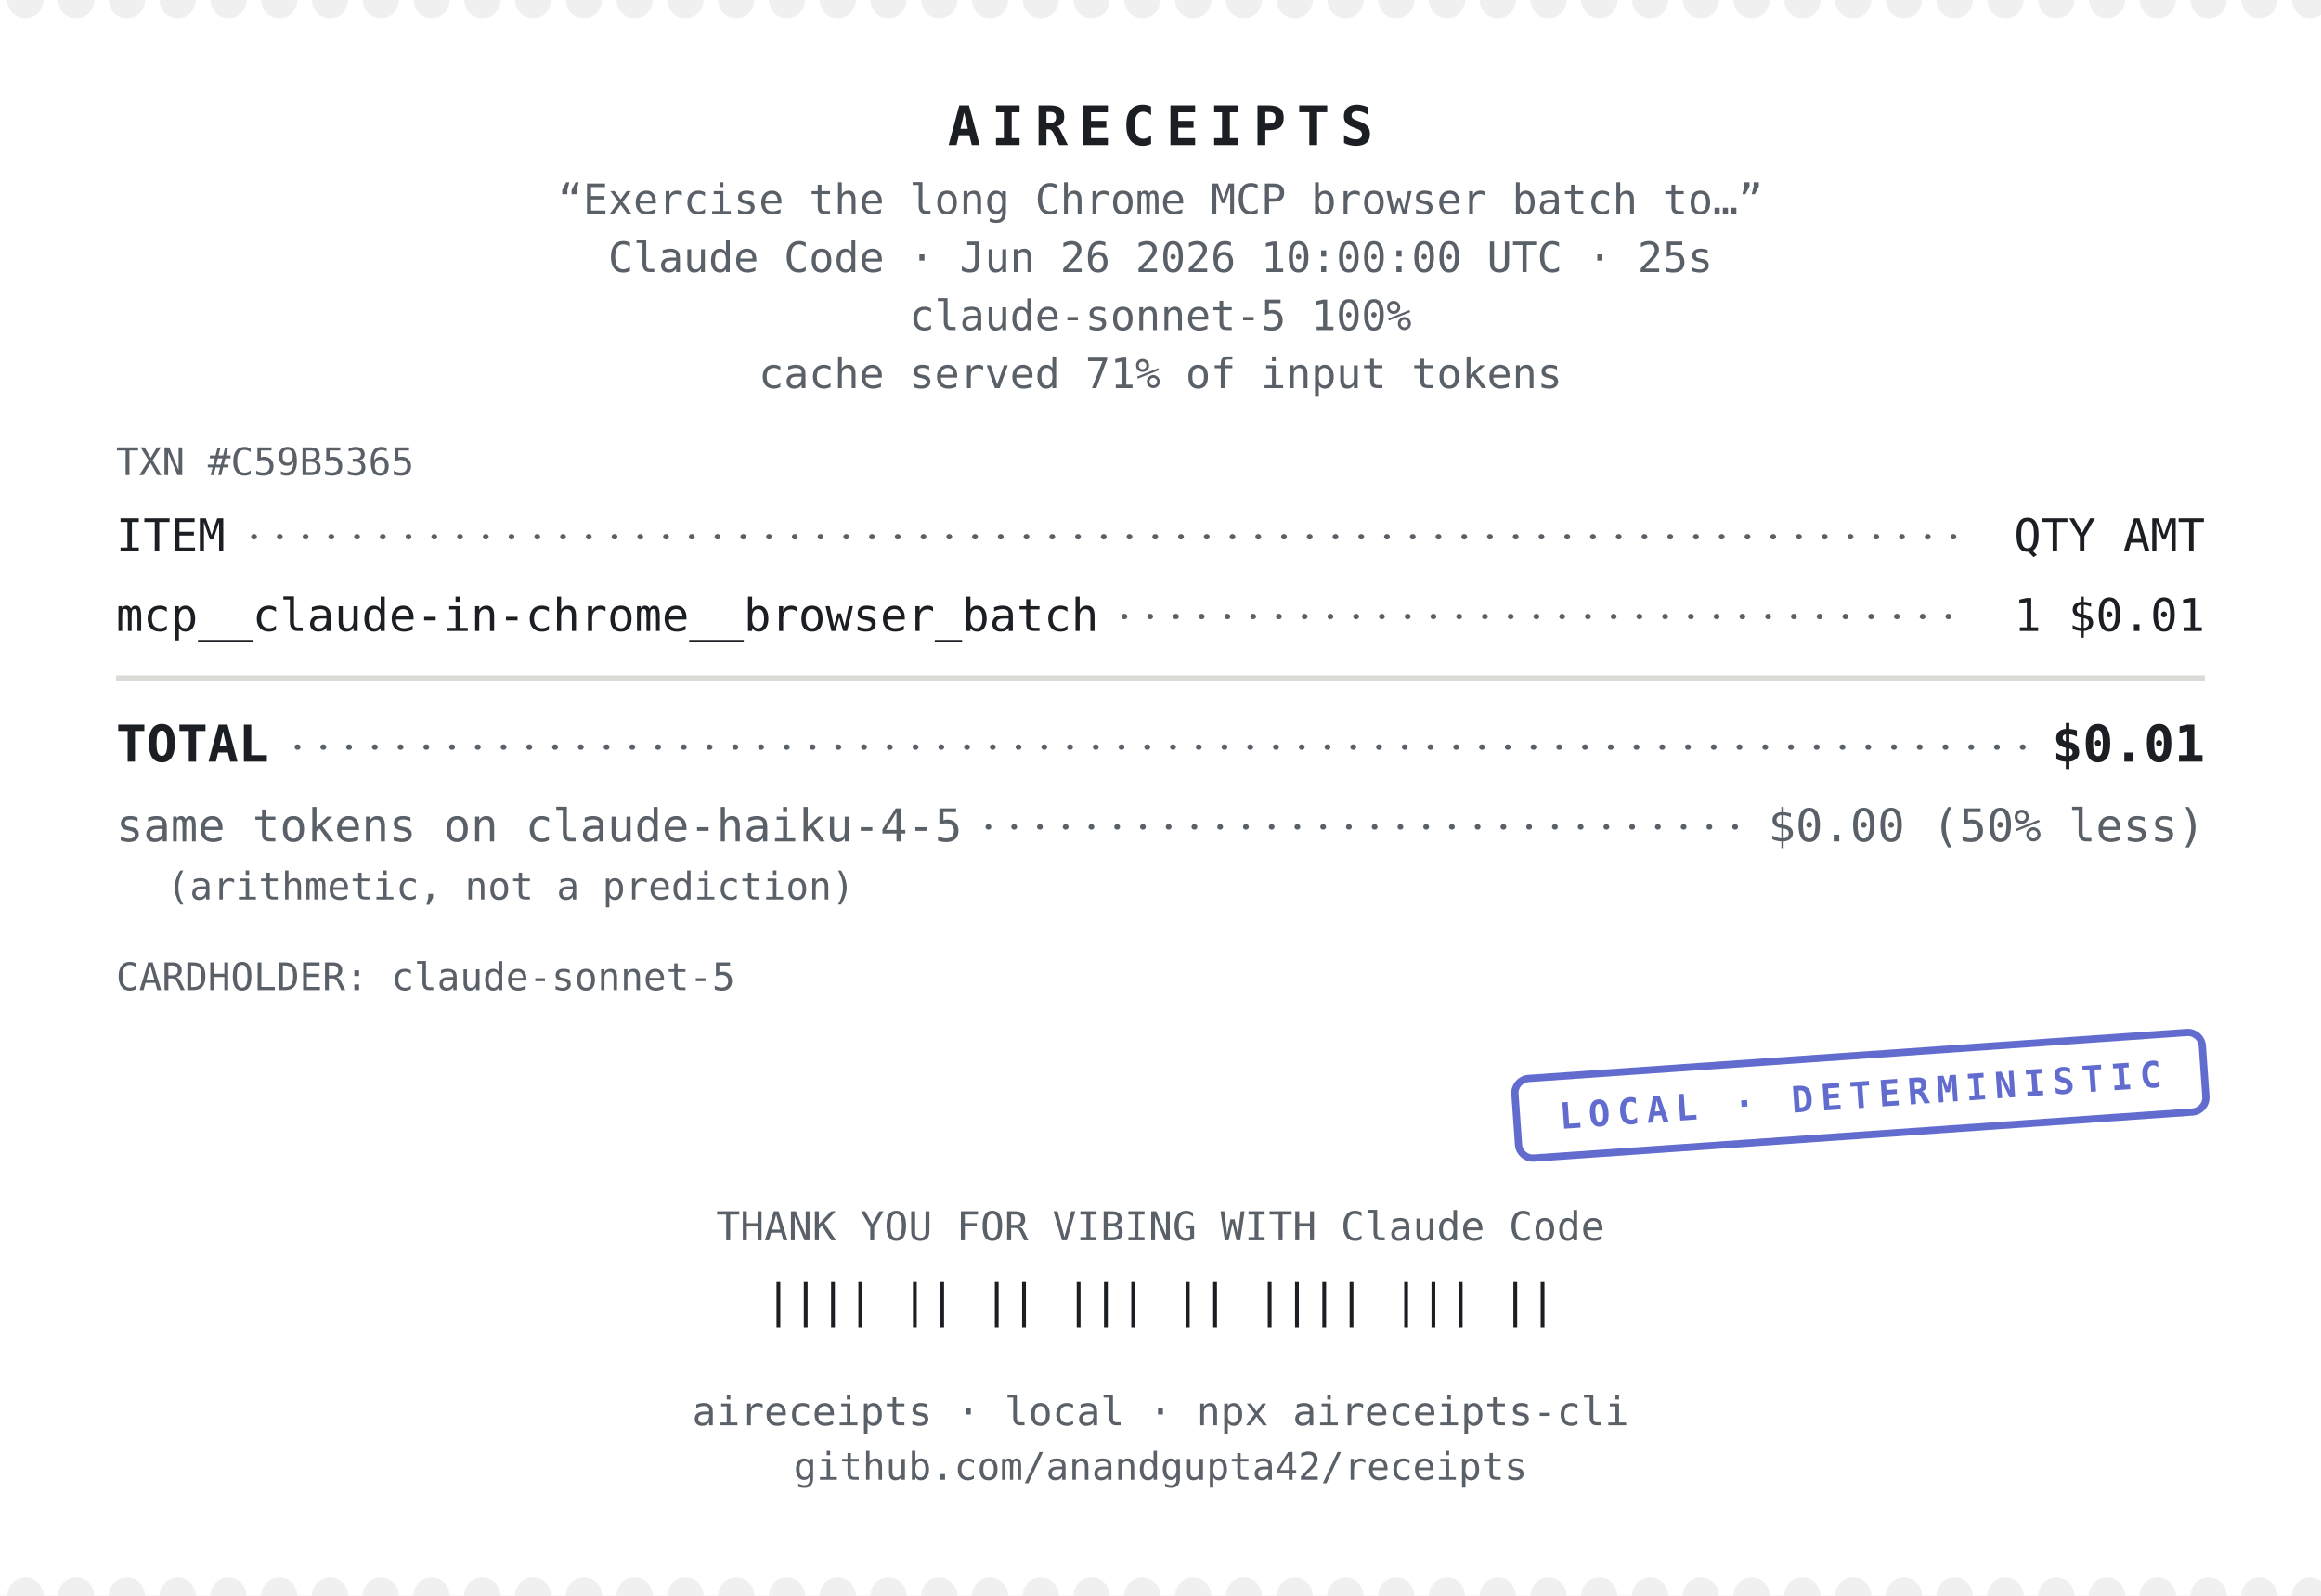
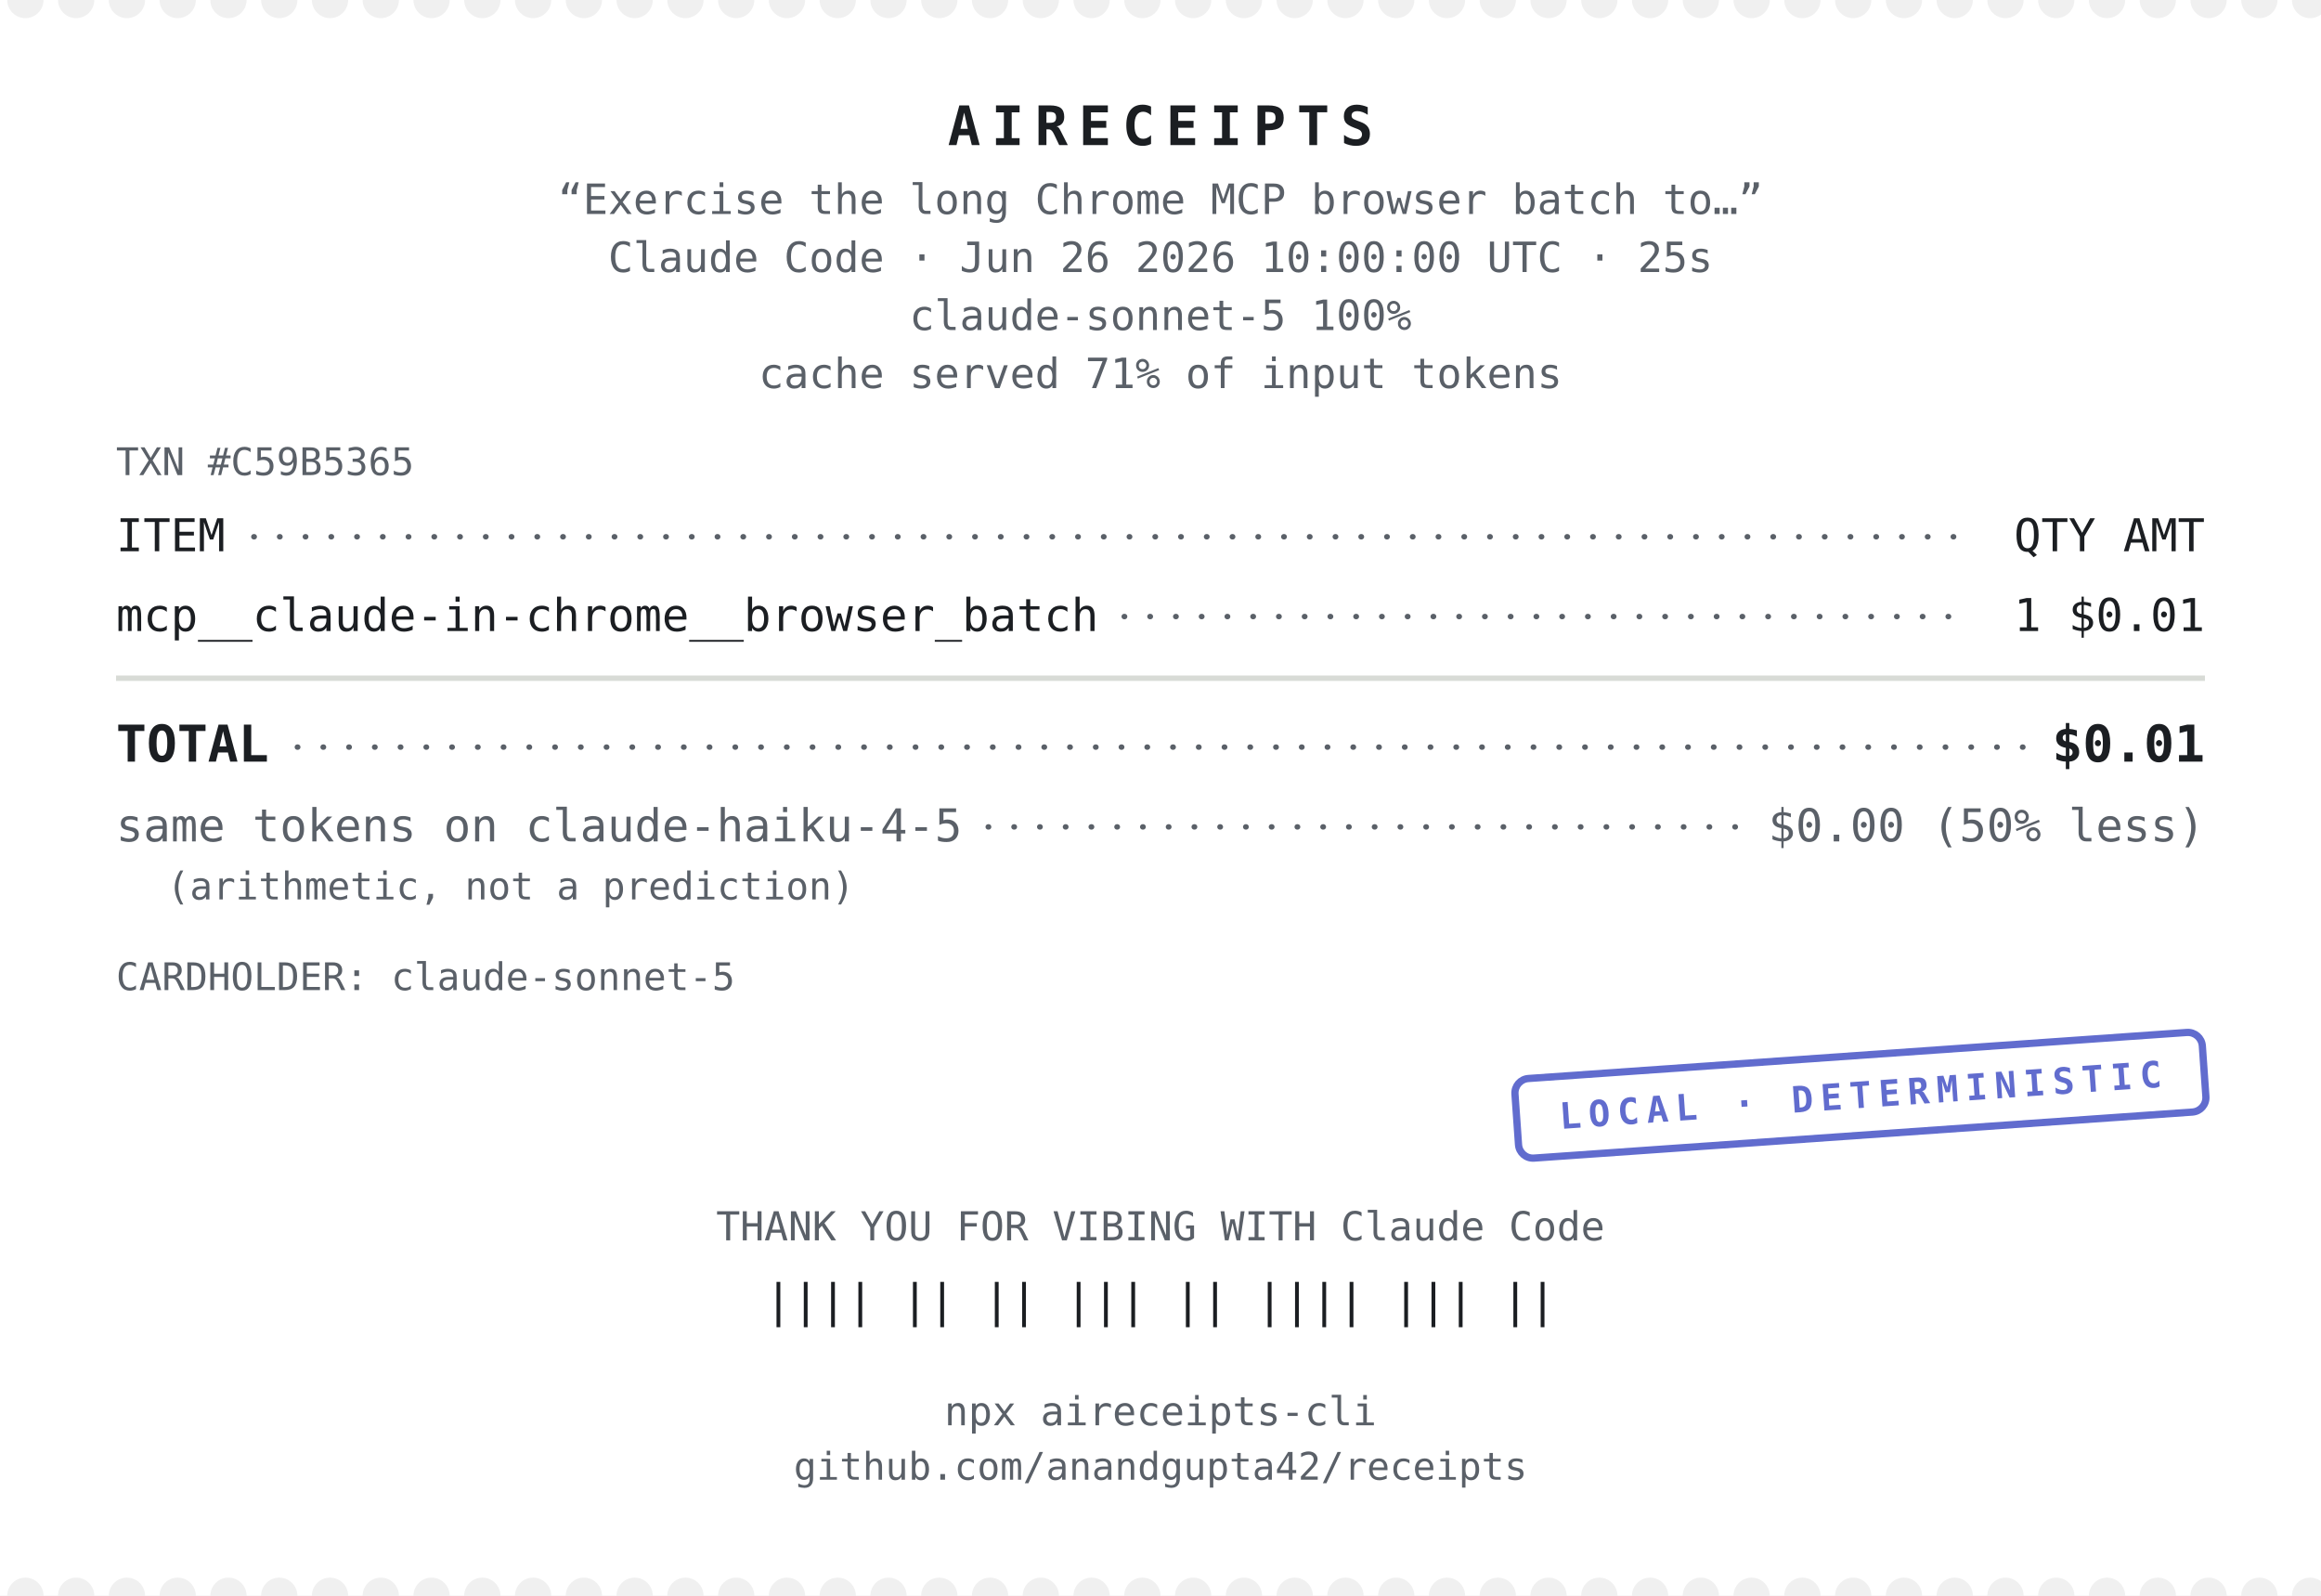
<svg xmlns="http://www.w3.org/2000/svg" width="640" height="440" viewBox="0 0 640 440" font-family="&quot;SF Mono&quot;,&quot;Cascadia Code&quot;,&quot;JetBrains Mono&quot;,Menlo,Consolas,monospace" role="img" aria-label="aireceipts cost receipt">
  <g transform="translate(0 0)">
    <defs>
      <mask id="perf-0" maskUnits="userSpaceOnUse" x="-5" y="-5" width="650" height="450">
        <rect x="0" y="0" width="640" height="440" fill="#FFFFFF" />
        <g class="perf-top">
          <circle cx="7" cy="0" r="5" fill="#000000" />
          <circle cx="21" cy="0" r="5" fill="#000000" />
          <circle cx="35" cy="0" r="5" fill="#000000" />
          <circle cx="49" cy="0" r="5" fill="#000000" />
          <circle cx="63" cy="0" r="5" fill="#000000" />
          <circle cx="77" cy="0" r="5" fill="#000000" />
          <circle cx="91" cy="0" r="5" fill="#000000" />
          <circle cx="105" cy="0" r="5" fill="#000000" />
          <circle cx="119" cy="0" r="5" fill="#000000" />
          <circle cx="133" cy="0" r="5" fill="#000000" />
          <circle cx="147" cy="0" r="5" fill="#000000" />
          <circle cx="161" cy="0" r="5" fill="#000000" />
          <circle cx="175" cy="0" r="5" fill="#000000" />
          <circle cx="189" cy="0" r="5" fill="#000000" />
          <circle cx="203" cy="0" r="5" fill="#000000" />
          <circle cx="217" cy="0" r="5" fill="#000000" />
          <circle cx="231" cy="0" r="5" fill="#000000" />
          <circle cx="245" cy="0" r="5" fill="#000000" />
          <circle cx="259" cy="0" r="5" fill="#000000" />
          <circle cx="273" cy="0" r="5" fill="#000000" />
          <circle cx="287" cy="0" r="5" fill="#000000" />
          <circle cx="301" cy="0" r="5" fill="#000000" />
          <circle cx="315" cy="0" r="5" fill="#000000" />
          <circle cx="329" cy="0" r="5" fill="#000000" />
          <circle cx="343" cy="0" r="5" fill="#000000" />
          <circle cx="357" cy="0" r="5" fill="#000000" />
          <circle cx="371" cy="0" r="5" fill="#000000" />
          <circle cx="385" cy="0" r="5" fill="#000000" />
          <circle cx="399" cy="0" r="5" fill="#000000" />
          <circle cx="413" cy="0" r="5" fill="#000000" />
          <circle cx="427" cy="0" r="5" fill="#000000" />
          <circle cx="441" cy="0" r="5" fill="#000000" />
          <circle cx="455" cy="0" r="5" fill="#000000" />
          <circle cx="469" cy="0" r="5" fill="#000000" />
          <circle cx="483" cy="0" r="5" fill="#000000" />
          <circle cx="497" cy="0" r="5" fill="#000000" />
          <circle cx="511" cy="0" r="5" fill="#000000" />
          <circle cx="525" cy="0" r="5" fill="#000000" />
          <circle cx="539" cy="0" r="5" fill="#000000" />
          <circle cx="553" cy="0" r="5" fill="#000000" />
          <circle cx="567" cy="0" r="5" fill="#000000" />
          <circle cx="581" cy="0" r="5" fill="#000000" />
          <circle cx="595" cy="0" r="5" fill="#000000" />
          <circle cx="609" cy="0" r="5" fill="#000000" />
          <circle cx="623" cy="0" r="5" fill="#000000" />
          <circle cx="637" cy="0" r="5" fill="#000000" />
        </g>
        <g class="perf-bottom">
          <circle cx="7" cy="440" r="5" fill="#000000" />
          <circle cx="21" cy="440" r="5" fill="#000000" />
          <circle cx="35" cy="440" r="5" fill="#000000" />
          <circle cx="49" cy="440" r="5" fill="#000000" />
          <circle cx="63" cy="440" r="5" fill="#000000" />
          <circle cx="77" cy="440" r="5" fill="#000000" />
          <circle cx="91" cy="440" r="5" fill="#000000" />
          <circle cx="105" cy="440" r="5" fill="#000000" />
          <circle cx="119" cy="440" r="5" fill="#000000" />
          <circle cx="133" cy="440" r="5" fill="#000000" />
          <circle cx="147" cy="440" r="5" fill="#000000" />
          <circle cx="161" cy="440" r="5" fill="#000000" />
          <circle cx="175" cy="440" r="5" fill="#000000" />
          <circle cx="189" cy="440" r="5" fill="#000000" />
          <circle cx="203" cy="440" r="5" fill="#000000" />
          <circle cx="217" cy="440" r="5" fill="#000000" />
          <circle cx="231" cy="440" r="5" fill="#000000" />
          <circle cx="245" cy="440" r="5" fill="#000000" />
          <circle cx="259" cy="440" r="5" fill="#000000" />
          <circle cx="273" cy="440" r="5" fill="#000000" />
          <circle cx="287" cy="440" r="5" fill="#000000" />
          <circle cx="301" cy="440" r="5" fill="#000000" />
          <circle cx="315" cy="440" r="5" fill="#000000" />
          <circle cx="329" cy="440" r="5" fill="#000000" />
          <circle cx="343" cy="440" r="5" fill="#000000" />
          <circle cx="357" cy="440" r="5" fill="#000000" />
          <circle cx="371" cy="440" r="5" fill="#000000" />
          <circle cx="385" cy="440" r="5" fill="#000000" />
          <circle cx="399" cy="440" r="5" fill="#000000" />
          <circle cx="413" cy="440" r="5" fill="#000000" />
          <circle cx="427" cy="440" r="5" fill="#000000" />
          <circle cx="441" cy="440" r="5" fill="#000000" />
          <circle cx="455" cy="440" r="5" fill="#000000" />
          <circle cx="469" cy="440" r="5" fill="#000000" />
          <circle cx="483" cy="440" r="5" fill="#000000" />
          <circle cx="497" cy="440" r="5" fill="#000000" />
          <circle cx="511" cy="440" r="5" fill="#000000" />
          <circle cx="525" cy="440" r="5" fill="#000000" />
          <circle cx="539" cy="440" r="5" fill="#000000" />
          <circle cx="553" cy="440" r="5" fill="#000000" />
          <circle cx="567" cy="440" r="5" fill="#000000" />
          <circle cx="581" cy="440" r="5" fill="#000000" />
          <circle cx="595" cy="440" r="5" fill="#000000" />
          <circle cx="609" cy="440" r="5" fill="#000000" />
          <circle cx="623" cy="440" r="5" fill="#000000" />
          <circle cx="637" cy="440" r="5" fill="#000000" />
        </g>
      </mask>
    </defs>
    <rect x="0" y="0" width="640" height="440" fill="#FFFFFF" mask="url(#perf-0)" />
    <text x="320" y="40" font-size="15" fill="#1B1E22" text-anchor="middle" font-weight="700" letter-spacing="3">AIRECEIPTS</text>
    <text x="320" y="59" font-size="11.5" fill="#5A6068" text-anchor="middle">“Exercise the long Chrome MCP browser batch to…”</text>
    <text x="320" y="75" font-size="11.5" fill="#5A6068" text-anchor="middle">Claude Code · Jun 26 2026 10:00:00 UTC · 25s</text>
    <text x="320" y="91" font-size="11.5" fill="#5A6068" text-anchor="middle">claude-sonnet-5 100%</text>
    <text x="320" y="107" font-size="11.5" fill="#5A6068" text-anchor="middle">cache served 71% of input tokens</text>
    <text x="32" y="131" font-size="10.5" fill="#5A6068" text-anchor="start">TXN #C59B5365</text>
    <text x="32" y="152" font-size="12.5" fill="#1B1E22" text-anchor="start">ITEM</text>
    <text x="608" y="152" font-size="12.5" fill="#1B1E22" text-anchor="end">QTY  AMT</text>
    <line x1="70" y1="148" x2="540" y2="148" stroke="#5A6068" stroke-width="1.5" stroke-linecap="round" stroke-dasharray="0.1 7" />
    <text x="32" y="174" font-size="12.5" fill="#1B1E22" text-anchor="start">mcp__claude-in-chrome__browser_batch</text>
    <text x="608" y="174" font-size="12.5" fill="#1B1E22" text-anchor="end">1  $0.01</text>
    <line x1="310" y1="170" x2="540" y2="170" stroke="#5A6068" stroke-width="1.5" stroke-linecap="round" stroke-dasharray="0.1 7" />
    <line x1="32" y1="187" x2="608" y2="187" stroke="#D8DBD6" stroke-width="1.5" />
    <text x="32" y="210" font-size="14" fill="#1B1E22" text-anchor="start" font-weight="700">TOTAL</text>
    <text x="608" y="210" font-size="14" fill="#1B1E22" text-anchor="end" font-weight="700">$0.01</text>
    <line x1="82" y1="206" x2="558" y2="206" stroke="#5A6068" stroke-width="1.5" stroke-linecap="round" stroke-dasharray="0.1 7" />
    <text x="32" y="232" font-size="12.5" fill="#5A6068" text-anchor="start" font-weight="400">same tokens on claude-haiku-4-5</text>
    <text x="608" y="232" font-size="12.5" fill="#5A6068" text-anchor="end" font-weight="400">$0.00 (50% less)</text>
    <line x1="272.5" y1="228" x2="480" y2="228" stroke="#5A6068" stroke-width="1.5" stroke-linecap="round" stroke-dasharray="0.1 7" />
    <text x="46" y="248" font-size="10.5" fill="#5A6068" text-anchor="start">(arithmetic, not a prediction)</text>
    <text x="32" y="273" font-size="10.5" fill="#5A6068" text-anchor="start">CARDHOLDER: claude-sonnet-5</text>
    <g class="stamp" opacity="0.8" transform="rotate(-4 513 302)">
      <rect x="418" y="291" width="190" height="22" rx="4" fill="none" stroke="#3947C2" stroke-width="2" />
      <text x="513" y="305.5" font-size="10" fill="#3947C2" text-anchor="middle" font-weight="700" letter-spacing="2">LOCAL · DETERMINISTIC</text>
    </g>
    <text x="320" y="342" font-size="11" fill="#5A6068" text-anchor="middle">THANK YOU FOR VIBING WITH Claude Code</text>
    <text x="320" y="363" font-size="12.5" fill="#1B1E22" text-anchor="middle">|||| || || ||| || |||| ||| ||</text>
-     <text x="320" y="393" font-size="11" fill="#5A6068" text-anchor="middle">aireceipts · local · npx aireceipts-cli</text>
+     <text x="320" y="393" font-size="11" fill="#5A6068" text-anchor="middle">npx aireceipts-cli</text>
    <text x="320" y="408" font-size="10.5" fill="#5A6068" text-anchor="middle">github.com/anandgupta42/receipts</text>
  </g>
</svg>
